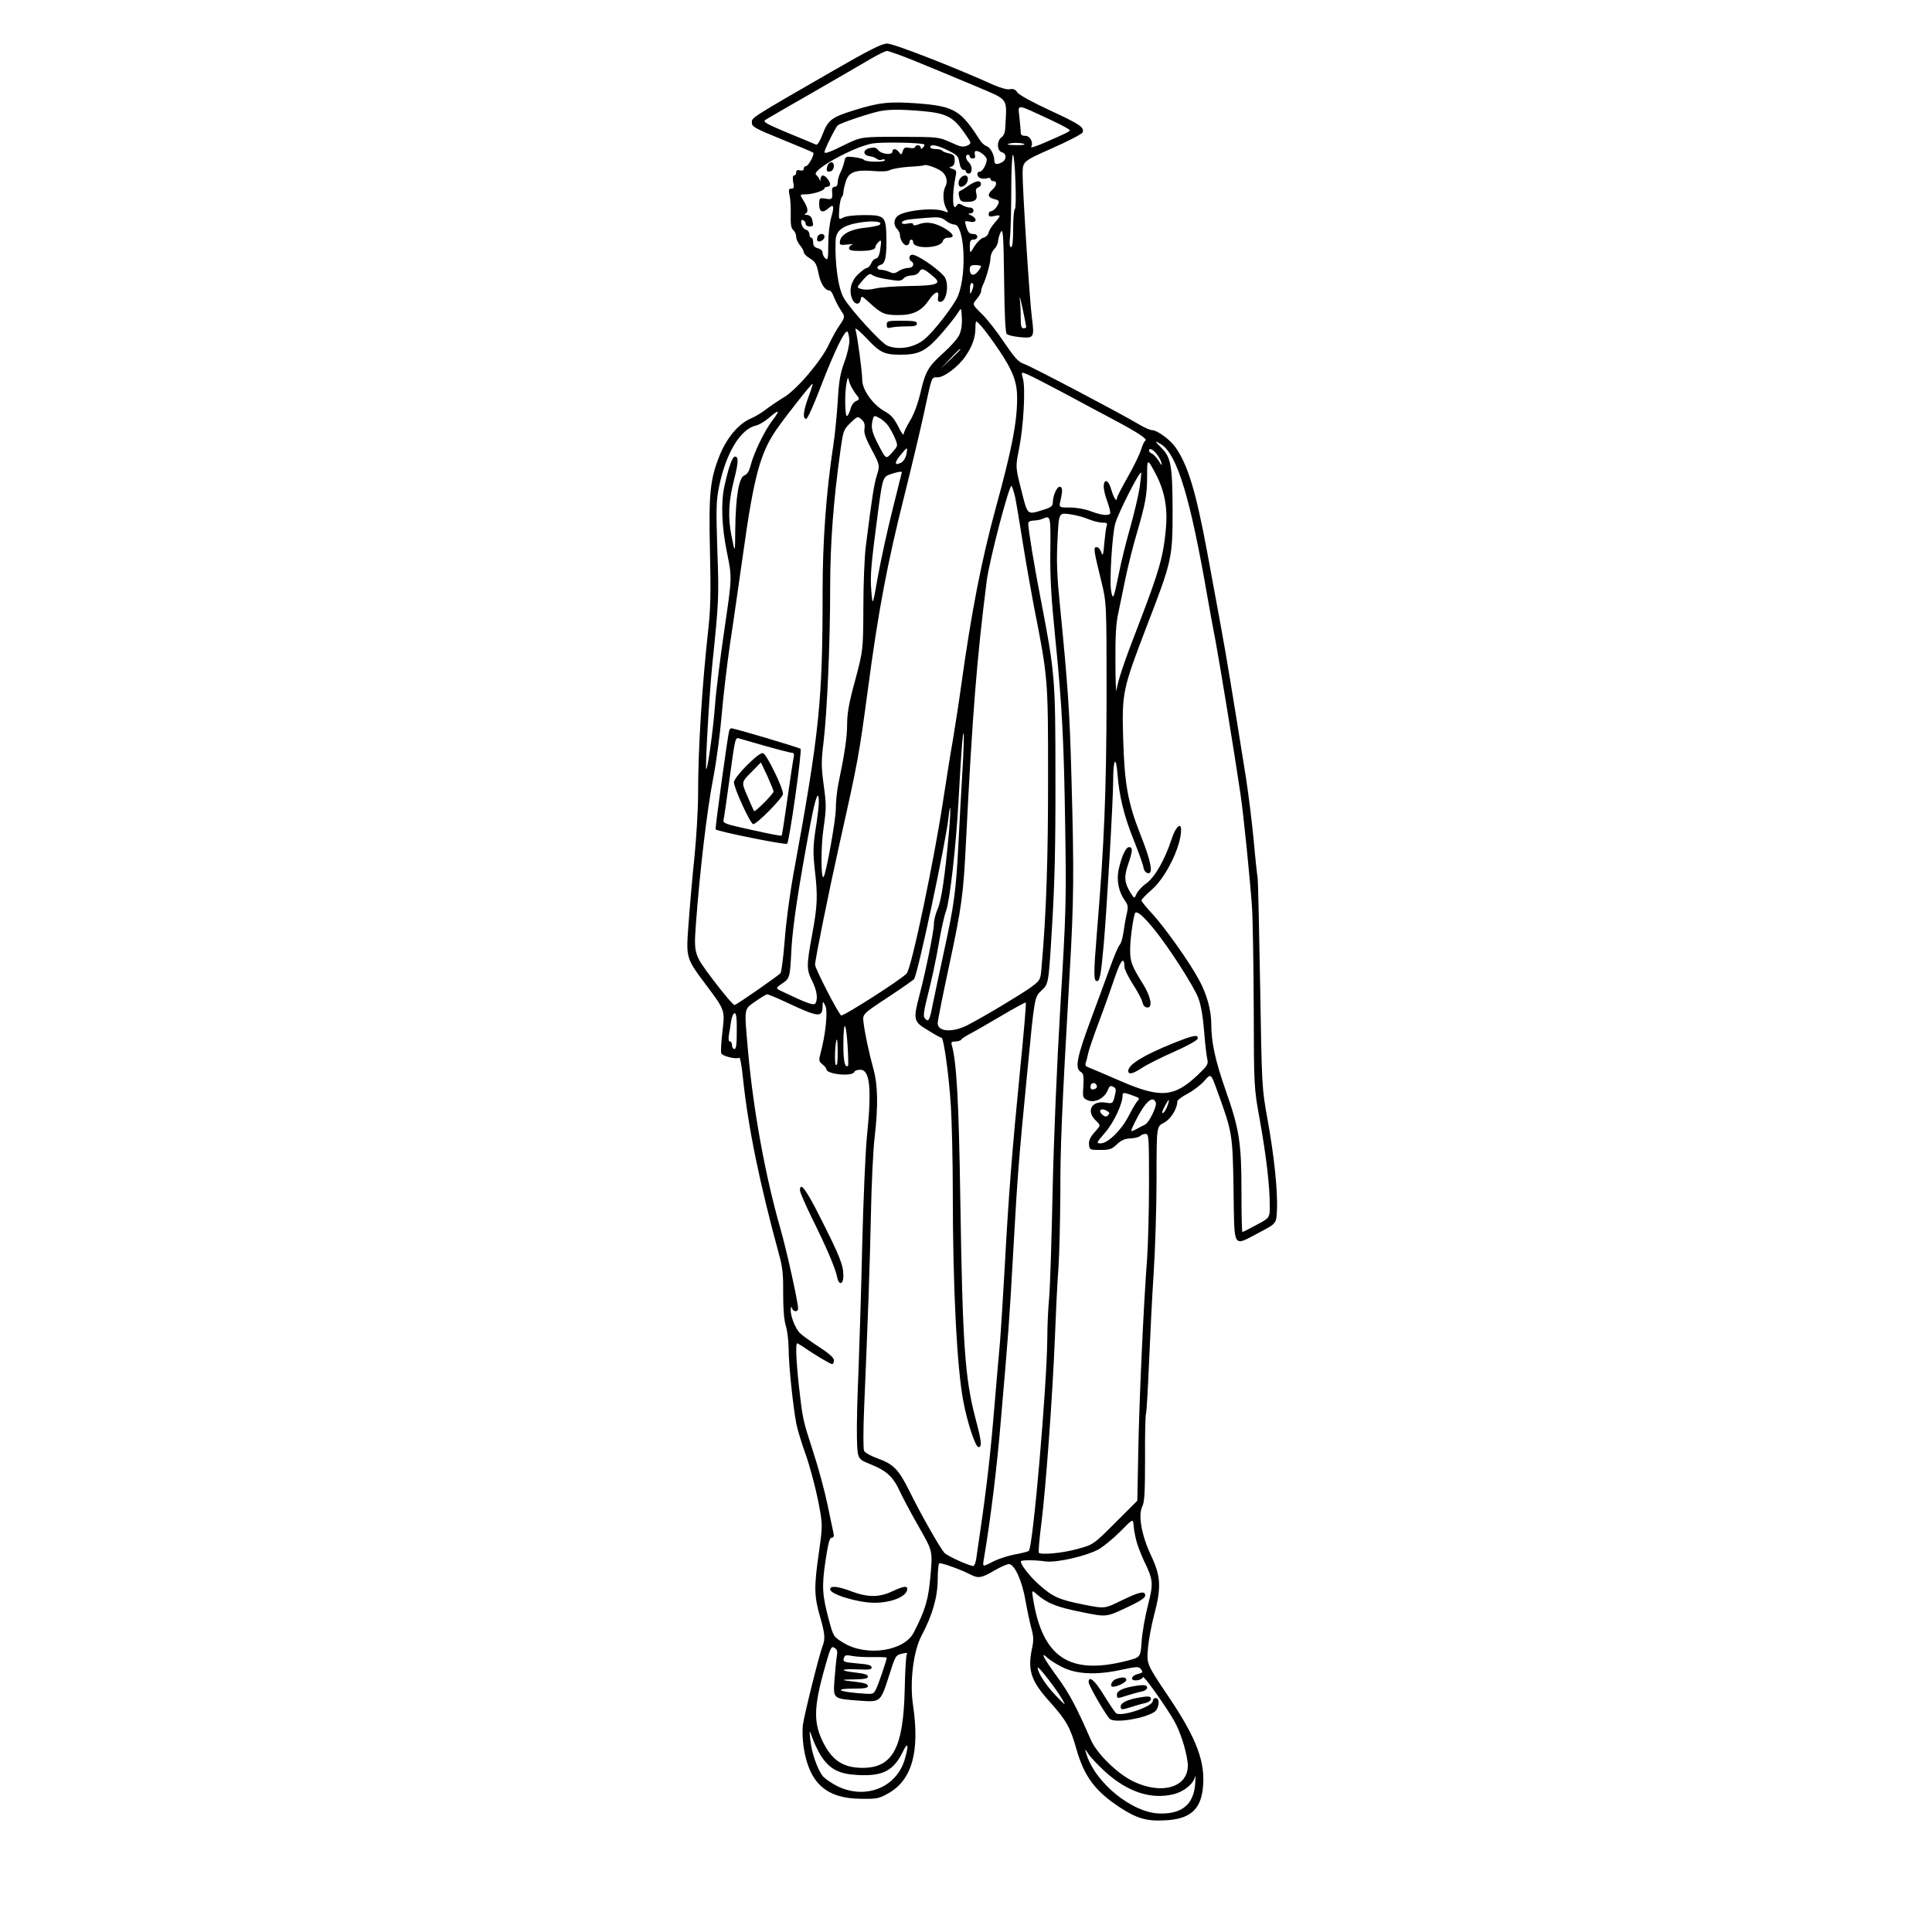
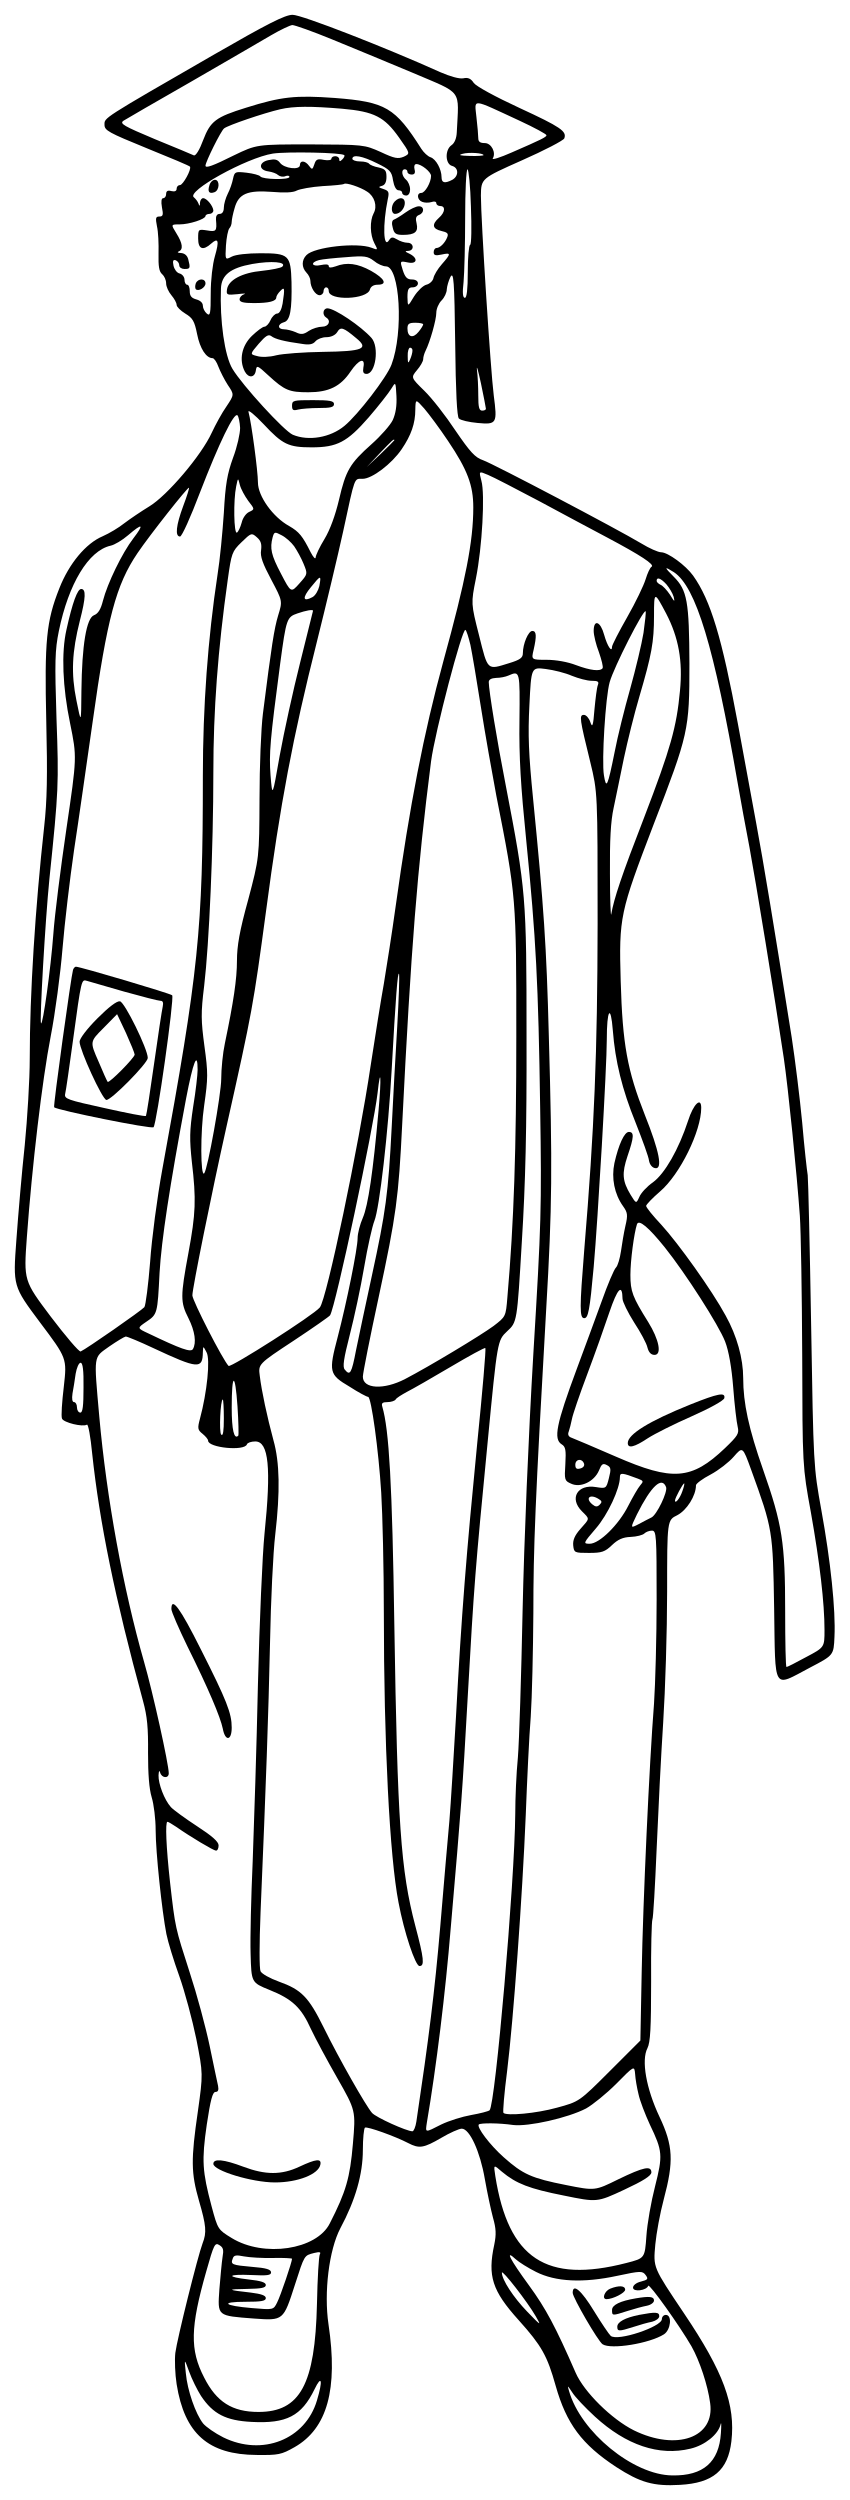
- <svg xmlns="http://www.w3.org/2000/svg" viewBox="0 0 1024 1024" role="img" aria-labelledby="t">
+ <svg xmlns="http://www.w3.org/2000/svg" viewBox="358.66 17.45 323.87 953.12" role="img" aria-labelledby="t">
  <g transform="translate(0,1024) scale(0.1,-0.1)" fill="currentColor" stroke="none">
    <path d="M4400 9856 c-427 -246 -415 -239 -415 -266 0 -22 15 -30 162 -90 89 -36 163 -67 164 -70 6 -11 -27 -70 -38 -70 -7 0 -13 -6 -13 -14 0 -9 -7 -12 -20 -9 -14 4 -20 0 -20 -11 0 -9 -5 -16 -11 -16 -7 0 -9 -12 -5 -35 6 -29 4 -35 -10 -35 -14 0 -15 -6 -9 -37 5 -21 7 -68 6 -104 -1 -49 2 -69 14 -79 8 -7 15 -22 15 -35 0 -12 9 -32 20 -45 11 -13 20 -29 20 -37 0 -7 15 -22 33 -33 28 -17 35 -28 45 -78 11 -56 35 -92 59 -92 6 0 16 -15 22 -32 7 -18 23 -50 36 -70 25 -37 25 -37 -5 -82 -17 -24 -42 -70 -56 -100 -39 -86 -170 -240 -238 -281 -31 -19 -74 -48 -95 -64 -21 -17 -58 -39 -83 -50 -64 -27 -128 -104 -165 -198 -50 -126 -57 -200 -50 -508 5 -207 3 -303 -8 -401 -34 -309 -55 -636 -55 -884 0 -80 -9 -228 -19 -330 -11 -102 -25 -265 -32 -362 -13 -176 -13 -176 90 -314 103 -137 103 -137 91 -244 -7 -59 -11 -114 -7 -123 6 -15 79 -33 95 -23 5 3 14 -47 20 -110 28 -262 86 -548 194 -944 16 -58 20 -103 19 -197 0 -81 4 -137 14 -170 8 -26 15 -82 15 -125 0 -82 24 -309 41 -396 6 -30 28 -102 49 -160 21 -59 50 -167 65 -240 26 -133 26 -133 6 -276 -27 -185 -26 -235 4 -340 28 -96 30 -122 14 -163 -18 -47 -97 -364 -104 -418 -3 -27 -1 -81 5 -119 30 -189 121 -269 305 -270 83 -1 94 1 145 30 124 71 166 220 129 468 -18 122 2 284 45 366 58 108 86 207 86 299 0 44 4 82 8 85 9 5 115 -33 165 -59 42 -22 59 -19 126 20 32 19 68 35 78 35 30 0 70 -87 88 -192 9 -51 23 -117 31 -147 12 -42 13 -64 5 -103 -26 -120 -8 -176 93 -288 88 -98 109 -136 141 -250 41 -145 100 -224 231 -310 91 -59 142 -74 243 -68 126 7 183 55 196 166 16 139 -30 264 -180 487 -120 179 -118 174 -110 264 4 42 18 119 32 171 39 146 36 205 -16 315 -51 108 -70 216 -46 262 11 22 14 75 14 255 -1 125 2 231 5 236 3 5 10 126 16 268 6 143 17 360 25 483 8 124 15 348 15 498 0 273 0 273 39 292 36 19 71 74 71 114 0 6 25 25 56 41 30 16 70 47 88 68 34 39 34 39 66 -49 83 -229 83 -231 88 -530 5 -320 -7 -301 137 -225 90 47 90 47 93 117 5 102 -15 291 -50 483 -30 167 -30 167 -39 707 -5 297 -11 554 -13 570 -3 17 -13 107 -21 200 -9 94 -27 240 -40 325 -68 428 -108 670 -135 815 -16 88 -48 259 -70 380 -61 329 -104 472 -171 566 -28 39 -96 89 -122 89 -11 0 -45 15 -76 34 -92 55 -563 303 -603 317 -30 10 -49 31 -105 113 -37 56 -90 124 -119 152 -51 50 -51 50 -28 78 13 15 24 34 24 42 0 8 4 22 9 32 17 34 41 118 41 145 0 15 9 36 20 47 11 11 20 30 20 43 1 12 7 33 14 47 12 21 15 -12 18 -252 2 -189 7 -281 14 -288 7 -7 39 -14 71 -17 74 -7 76 -2 62 105 -12 93 -49 671 -49 762 1 65 1 65 156 134 86 38 159 76 162 84 10 27 -13 43 -171 116 -93 43 -164 82 -174 95 -11 17 -22 22 -40 18 -15 -3 -50 7 -87 23 -206 93 -531 220 -564 219 -29 0 -97 -35 -302 -153z m451 60 c74 -30 213 -88 309 -128 194 -83 176 -59 168 -228 -1 -21 -8 -40 -20 -48 -26 -18 -24 -72 2 -79 26 -7 26 -39 1 -53 -29 -15 -41 -12 -41 10 0 30 -21 69 -42 76 -10 3 -26 18 -35 32 -100 158 -136 179 -330 194 -150 11 -204 5 -338 -37 -116 -36 -136 -51 -164 -124 -13 -36 -28 -60 -35 -58 -6 3 -73 31 -149 62 -119 50 -135 59 -120 70 10 6 126 74 258 149 132 76 269 156 305 177 36 21 72 38 81 39 9 0 77 -24 150 -54z m717 -311 c56 -26 102 -51 102 -55 0 -7 -18 -16 -133 -66 -43 -19 -75 -29 -72 -23 14 22 -5 59 -30 59 -18 0 -25 5 -25 19 0 10 -3 46 -7 80 -7 72 -23 73 165 -14z m-677 46 c123 -11 161 -31 217 -110 43 -61 43 -61 18 -73 -22 -9 -35 -7 -88 18 -63 28 -64 28 -268 29 -205 0 -205 0 -292 -42 -80 -40 -108 -50 -108 -39 0 14 59 133 71 142 15 12 150 58 214 73 52 12 118 12 236 2z m8 -177 c3 -2 -1 -10 -7 -16 -9 -9 -12 -9 -12 0 0 7 -7 12 -15 12 -8 0 -15 -4 -15 -10 0 -5 -13 -7 -29 -4 -24 5 -30 2 -36 -17 -7 -21 -9 -21 -20 -6 -15 21 -35 22 -35 3 0 -20 -60 -13 -76 9 -10 13 -20 15 -44 10 -38 -8 -38 -38 0 -43 14 -2 31 -8 37 -14 7 -6 20 -8 28 -4 8 3 15 2 15 -3 0 -12 -103 -10 -111 2 -4 5 -27 11 -52 14 -44 5 -46 4 -52 -23 -3 -16 -12 -42 -20 -57 -8 -16 -15 -40 -15 -53 0 -15 -6 -24 -16 -24 -10 0 -15 -8 -14 -22 4 -44 1 -47 -34 -41 -33 5 -34 5 -34 -31 0 -40 18 -48 50 -19 27 24 31 11 14 -48 -9 -31 -16 -90 -16 -142 0 -78 -2 -88 -15 -77 -8 7 -15 20 -15 30 0 11 -10 20 -25 24 -18 5 -25 13 -25 31 0 14 -4 25 -10 25 -5 0 -10 8 -10 19 0 10 -8 21 -19 24 -10 2 -20 16 -23 30 -4 18 -1 24 9 20 7 -3 13 -11 13 -19 0 -8 9 -14 20 -14 22 0 23 3 14 38 -4 14 -14 22 -28 23 -11 0 -15 3 -8 6 18 7 15 31 -9 69 -21 34 -21 34 12 34 37 0 99 20 99 32 0 4 7 8 15 8 8 0 15 6 15 13 -1 17 -25 47 -39 47 -6 0 -11 -8 -12 -17 0 -14 -2 -15 -6 -3 -3 8 -11 18 -17 23 -32 22 200 151 301 167 54 8 263 4 272 -6z m531 0 c0 -2 -24 -4 -52 -3 -38 1 -46 3 -28 8 24 7 80 3 80 -5z m-406 -31 c49 -24 56 -31 61 -65 4 -23 12 -38 21 -38 8 0 14 -4 14 -10 0 -5 7 -10 15 -10 9 0 15 9 15 24 0 13 -7 29 -15 36 -17 14 -20 40 -5 40 6 0 10 -4 10 -10 0 -5 7 -10 16 -10 11 0 15 6 11 20 -3 12 0 20 7 20 19 0 56 -30 56 -45 0 -25 -23 -65 -37 -65 -19 0 -16 -27 3 -34 9 -4 25 -4 35 -1 11 4 19 2 19 -4 0 -6 7 -11 15 -11 21 0 19 -24 -5 -45 -28 -25 -25 -42 9 -50 23 -5 28 -10 23 -23 -8 -22 -28 -42 -41 -42 -6 0 -11 -7 -11 -16 0 -12 7 -14 30 -9 37 8 37 4 1 -37 -16 -18 -30 -42 -32 -53 -2 -10 -14 -22 -27 -25 -12 -3 -33 -23 -47 -45 -24 -40 -24 -40 -25 -2 0 30 4 37 20 37 11 0 20 7 20 15 0 9 -9 15 -23 15 -18 0 -26 8 -35 36 -11 35 -11 35 19 29 36 -8 41 16 7 33 -18 8 -19 11 -5 11 24 1 22 31 -3 31 -11 0 -29 6 -40 13 -17 10 -22 9 -30 -3 -22 -36 -25 59 -5 156 6 27 4 32 -17 39 -19 6 -20 8 -5 12 11 3 17 14 17 34 0 25 -5 30 -30 36 -17 3 -33 10 -36 14 -3 5 -18 9 -35 9 -16 0 -29 5 -29 10 0 18 38 11 94 -17z m358 -165 c3 -79 2 -144 -3 -146 -5 -2 -9 -48 -9 -103 0 -68 -4 -99 -11 -99 -8 0 -10 18 -5 61 3 34 6 145 6 245 0 101 4 184 9 184 4 0 11 -64 13 -142z m-396 57 c29 -18 40 -56 25 -83 -15 -28 -14 -82 3 -114 14 -26 14 -27 -11 -17 -55 21 -218 3 -248 -28 -19 -19 -19 -47 0 -67 8 -8 15 -22 15 -31 0 -25 19 -55 35 -55 8 0 15 7 15 15 0 8 5 15 10 15 6 0 10 -6 10 -14 0 -38 147 -33 157 6 3 11 14 18 29 18 39 0 28 23 -25 53 -51 28 -92 34 -135 17 -18 -6 -26 -6 -26 1 0 7 -11 8 -30 4 -35 -8 -42 10 -7 19 12 3 59 8 103 11 71 6 82 4 106 -14 14 -12 35 -21 46 -21 53 0 68 -251 21 -375 -18 -48 -128 -191 -179 -233 -54 -45 -137 -59 -197 -34 -33 14 -192 188 -230 251 -30 49 -49 185 -44 307 2 51 36 78 119 93 74 13 133 8 115 -10 -5 -5 -40 -12 -77 -16 -76 -7 -129 -35 -134 -71 -3 -21 0 -22 40 -18 24 3 35 3 26 0 -10 -3 -18 -12 -18 -20 0 -10 14 -14 54 -14 59 0 86 7 86 22 0 5 7 16 15 24 17 18 18 11 9 -48 -4 -23 -12 -38 -21 -38 -7 0 -19 -11 -25 -25 -6 -14 -17 -25 -23 -25 -7 0 -28 -16 -48 -35 -39 -38 -50 -92 -27 -136 14 -26 38 -24 42 4 3 21 6 20 48 -19 62 -57 79 -64 152 -64 78 0 123 22 161 79 32 47 57 55 49 16 -3 -18 0 -25 12 -25 35 0 49 103 19 137 -40 45 -141 113 -168 113 -17 0 -21 -25 -5 -35 20 -12 10 -35 -15 -35 -14 0 -37 -7 -51 -16 -20 -14 -30 -15 -50 -5 -14 6 -34 11 -44 11 -26 0 -26 20 -1 27 24 6 31 47 29 153 -3 103 -10 110 -118 110 -50 0 -95 -5 -110 -13 -25 -13 -25 -13 -22 42 2 31 8 60 13 66 5 5 9 16 9 25 0 8 5 32 11 52 15 55 49 69 142 62 48 -4 81 -3 95 5 12 6 56 14 99 17 42 2 79 6 81 8 6 7 63 -12 88 -29z m214 -506 c0 -4 -8 -17 -18 -29 -21 -26 -42 -20 -42 13 0 18 6 22 30 22 17 0 30 -3 30 -6z m-255 -53 c49 -40 26 -50 -127 -52 -73 -1 -153 -7 -178 -13 -26 -7 -57 -8 -73 -3 -28 7 -28 7 6 47 27 31 37 37 48 29 14 -11 47 -20 120 -30 25 -4 39 -1 48 10 8 9 26 16 42 16 18 0 34 8 41 19 13 22 23 19 73 -23z m214 -48 c0 -7 -4 -22 -9 -33 -7 -17 -9 -15 -9 13 -1 17 4 32 9 32 6 0 10 -6 9 -12z m280 -220 c1 -5 -6 -8 -14 -8 -12 0 -15 13 -15 58 0 31 -2 75 -5 97 -2 22 4 0 15 -50 10 -49 19 -93 19 -97z m-355 -44 c-9 -19 -46 -61 -81 -92 -83 -74 -98 -100 -124 -212 -14 -59 -34 -114 -55 -149 -19 -31 -34 -63 -34 -71 -1 -8 -9 1 -19 20 -31 62 -44 78 -82 100 -62 34 -119 114 -119 166 0 43 -25 229 -36 269 -3 11 23 -10 58 -47 72 -77 94 -88 183 -88 97 0 135 20 217 114 38 44 77 94 86 109 17 28 17 28 20 -27 2 -37 -3 -68 -14 -92z m211 -80 c74 -110 96 -169 96 -253 0 -130 -29 -277 -114 -586 -75 -275 -128 -547 -182 -935 -14 -102 -35 -234 -45 -295 -11 -60 -33 -200 -50 -310 -46 -310 -168 -893 -194 -924 -23 -29 -340 -231 -348 -223 -21 21 -138 249 -138 269 0 26 73 388 130 643 99 442 102 460 151 823 54 408 102 662 194 1027 35 140 80 329 100 420 46 213 41 200 74 200 36 0 111 57 149 113 36 53 52 98 52 151 1 41 1 41 34 4 18 -21 59 -76 91 -124z m-793 50 c0 -21 -11 -72 -27 -114 -22 -61 -29 -100 -35 -210 -5 -74 -15 -180 -24 -235 -37 -244 -56 -503 -56 -768 0 -587 -16 -743 -155 -1502 -19 -104 -40 -262 -46 -350 -7 -88 -17 -166 -22 -173 -11 -13 -222 -160 -243 -169 -6 -2 -57 58 -114 133 -103 137 -103 137 -91 303 20 272 58 596 91 766 17 87 37 238 45 335 8 96 28 265 44 375 17 110 48 330 71 490 55 394 89 521 171 642 46 68 192 253 196 249 2 -1 -8 -33 -22 -70 -27 -73 -32 -116 -12 -116 7 0 40 73 76 168 73 189 130 307 143 294 4 -4 9 -26 10 -48z m588 -47 c0 -1 -24 -25 -52 -52 l-53 -50 50 53 c46 48 55 57 55 49z m554 -233 c88 -48 204 -109 256 -137 130 -69 183 -104 171 -112 -6 -3 -16 -25 -23 -48 -7 -23 -38 -88 -70 -144 -32 -56 -58 -107 -58 -113 0 -25 -18 2 -30 45 -14 52 -40 61 -40 15 0 -16 9 -53 20 -81 10 -29 17 -56 14 -61 -9 -13 -46 -9 -102 12 -31 12 -76 20 -111 20 -59 0 -59 0 -50 38 12 53 11 72 -5 72 -15 0 -36 -49 -36 -85 0 -17 -10 -25 -53 -38 -84 -26 -80 -30 -114 106 -31 122 -31 122 -12 217 24 120 35 322 21 372 -10 38 -10 38 25 23 20 -8 108 -54 197 -101z m-1111 2 c25 -32 25 -32 4 -42 -12 -5 -25 -23 -29 -41 -5 -18 -13 -35 -18 -38 -12 -7 -14 124 -3 176 7 34 7 34 14 6 4 -16 19 -43 32 -61z m-438 -143 c-43 -56 -99 -172 -116 -238 -8 -32 -18 -49 -34 -55 -29 -11 -46 -114 -48 -288 -1 -127 -1 -127 -19 -37 -21 103 -17 185 13 304 23 89 24 121 5 121 -14 0 -33 -51 -56 -155 -20 -88 -15 -219 14 -358 26 -128 26 -128 -14 -400 -22 -150 -45 -330 -50 -402 -10 -134 -40 -349 -47 -341 -6 6 16 392 32 551 35 338 36 361 27 610 -7 219 -6 261 9 335 37 180 113 306 197 325 15 3 45 21 67 40 56 48 62 43 20 -12z m487 -45 c-4 -24 6 -51 39 -113 43 -81 43 -81 26 -136 -15 -50 -25 -113 -58 -374 -7 -55 -13 -201 -13 -325 -1 -225 -1 -225 -43 -384 -33 -119 -43 -177 -43 -233 0 -70 -13 -157 -46 -315 -8 -37 -14 -98 -14 -136 0 -57 -52 -347 -65 -360 -14 -15 -15 158 0 259 15 105 15 124 1 226 -13 98 -14 125 -1 230 19 161 35 524 35 814 0 236 17 466 55 735 14 100 16 107 52 142 37 36 39 37 59 19 15 -13 19 -25 16 -49z m126 15 c11 -16 27 -45 36 -67 16 -39 16 -39 -16 -75 -32 -36 -32 -36 -70 37 -38 72 -43 97 -32 139 6 21 8 22 34 8 16 -8 37 -27 48 -42z m1448 -99 c84 -56 153 -284 243 -804 11 -63 31 -173 45 -245 22 -119 97 -575 131 -805 16 -108 50 -443 61 -600 4 -58 8 -296 9 -530 1 -425 1 -425 33 -600 34 -192 52 -346 52 -449 0 -66 0 -66 -70 -103 -38 -21 -72 -38 -75 -38 -3 0 -5 96 -5 214 0 260 -11 330 -84 538 -55 157 -76 254 -76 350 0 74 -24 161 -67 238 -52 96 -180 275 -245 346 -32 34 -58 66 -58 72 0 5 24 30 53 55 76 65 157 230 157 319 0 43 -30 14 -50 -49 -36 -110 -89 -202 -134 -235 -23 -16 -46 -41 -52 -56 -12 -26 -12 -26 -33 8 -32 53 -34 82 -12 148 25 73 26 92 5 92 -17 0 -39 -48 -55 -119 -12 -57 0 -118 33 -164 17 -24 19 -33 9 -75 -6 -26 -13 -69 -17 -97 -4 -27 -12 -55 -19 -62 -7 -6 -32 -65 -55 -130 -24 -65 -66 -181 -95 -258 -78 -210 -89 -266 -57 -286 15 -9 17 -22 14 -75 -4 -61 -3 -64 22 -75 36 -17 88 8 106 50 10 25 15 29 30 21 16 -8 17 -15 8 -50 -10 -40 -11 -40 -49 -34 -71 12 -103 -43 -54 -92 31 -31 31 -26 -6 -68 -22 -25 -29 -43 -27 -63 3 -27 5 -28 60 -28 49 0 61 4 88 30 22 21 41 30 71 31 23 1 46 7 52 13 6 6 19 11 29 11 17 0 18 -16 18 -262 0 -145 -5 -324 -10 -398 -18 -229 -42 -752 -47 -1024 l-5 -260 -117 -117 c-116 -116 -116 -116 -201 -139 -79 -22 -191 -32 -204 -20 -3 3 3 75 14 160 24 195 58 662 71 975 5 132 13 301 19 375 5 74 9 252 10 395 0 252 7 423 49 1160 23 393 24 539 10 1040 -9 347 -19 490 -60 905 -17 170 -20 244 -14 358 7 144 7 144 62 137 31 -4 75 -15 100 -26 25 -10 58 -19 75 -19 24 0 29 -3 24 -16 -4 -10 -9 -51 -13 -93 -5 -64 -8 -72 -16 -48 -5 15 -16 27 -24 27 -19 0 -17 -13 24 -180 28 -115 28 -115 28 -615 -1 -497 -12 -777 -51 -1245 -18 -222 -18 -260 0 -260 15 0 21 28 36 195 16 180 50 763 50 867 0 115 15 138 23 35 9 -117 35 -224 87 -352 26 -66 50 -131 51 -145 3 -15 12 -26 23 -28 30 -6 17 63 -39 203 -67 170 -85 269 -92 510 -7 245 -3 261 125 596 134 347 137 361 137 614 -1 237 -8 280 -60 332 -37 37 -37 41 1 17z m-1352 -53 c-4 -17 -15 -36 -26 -42 -37 -20 -40 -3 -6 38 38 47 40 47 32 4z m1323 7 c11 -13 24 -34 28 -48 5 -21 3 -20 -14 8 -12 18 -28 35 -36 38 -8 4 -15 10 -15 15 0 16 16 10 37 -13z m-1 -111 c48 -92 64 -182 53 -295 -13 -139 -35 -218 -137 -484 -85 -219 -115 -309 -125 -368 -2 -14 -5 56 -5 155 -1 128 3 200 14 250 8 39 26 124 39 189 14 66 40 171 59 235 47 160 56 208 56 309 0 94 1 94 46 9z m-1346 10 c0 -1 -22 -90 -49 -197 -27 -107 -62 -267 -78 -355 -28 -160 -28 -160 -35 -75 -6 83 -2 132 37 427 23 170 25 176 66 190 32 11 59 16 59 10z m1260 -84 c-7 -43 -30 -139 -51 -214 -21 -74 -48 -182 -59 -240 -27 -134 -32 -144 -41 -89 -9 54 6 299 22 355 16 57 129 279 137 270 2 -2 -2 -39 -8 -82z m-660 -46 c6 -28 24 -135 40 -237 16 -102 43 -254 59 -339 76 -384 76 -388 76 -916 0 -430 -9 -709 -34 -995 -6 -74 -6 -74 -53 -110 -49 -36 -243 -153 -337 -202 -81 -42 -161 -38 -161 9 0 13 27 149 60 302 68 317 76 379 90 661 34 676 57 966 110 1383 15 112 119 509 131 501 4 -2 12 -28 19 -57z m187 -289 c-2 -138 5 -251 26 -458 37 -371 46 -543 53 -1020 6 -379 4 -440 -26 -935 -19 -322 -35 -707 -41 -980 -5 -247 -13 -499 -18 -560 -6 -60 -10 -157 -10 -215 -2 -256 -76 -1111 -98 -1130 -5 -4 -36 -12 -70 -18 -34 -6 -85 -22 -114 -36 -63 -32 -61 -33 -55 7 36 211 71 497 91 742 41 474 44 510 65 885 24 425 28 476 76 970 37 385 37 385 74 420 38 35 38 35 56 340 14 223 19 433 18 785 0 532 -2 555 -79 955 -33 168 -65 364 -65 395 0 10 10 15 28 16 15 0 36 4 47 9 44 19 44 19 42 -172z m-466 -1166 c-6 -103 -16 -275 -21 -382 -13 -255 -23 -326 -75 -565 -24 -110 -51 -239 -61 -287 -17 -89 -23 -99 -43 -74 -9 10 -4 42 19 132 17 66 42 182 55 259 13 77 31 156 39 176 19 47 53 339 66 579 15 271 23 377 28 362 2 -7 -1 -97 -7 -200z m-761 -165 c0 -18 -7 -81 -17 -141 -14 -93 -14 -124 -5 -210 17 -144 15 -196 -13 -347 -31 -167 -31 -188 0 -249 25 -50 31 -94 17 -118 -8 -13 -45 0 -170 60 -43 20 -43 20 -8 44 43 29 43 30 51 188 7 122 38 327 101 663 27 141 44 184 44 110z m690 -153 c-21 -236 -40 -365 -60 -411 -11 -25 -20 -60 -20 -78 0 -40 -42 -247 -76 -377 -35 -133 -33 -143 45 -189 34 -22 66 -39 71 -39 12 0 40 -203 50 -365 5 -82 10 -289 10 -460 0 -493 22 -928 56 -1103 21 -112 64 -242 80 -242 20 0 17 28 -16 153 -56 213 -68 391 -80 1147 -8 538 -20 745 -46 833 -4 13 1 17 20 17 14 0 28 5 31 10 3 6 23 18 43 29 20 10 95 53 166 95 71 42 131 75 133 72 3 -2 -11 -166 -31 -363 -41 -418 -60 -651 -81 -1043 -9 -157 -20 -334 -25 -395 -6 -60 -21 -243 -35 -405 -21 -246 -44 -429 -91 -743 -3 -20 -10 -37 -15 -37 -22 0 -139 53 -154 70 -23 26 -125 205 -185 327 -57 115 -84 143 -171 174 -33 12 -64 29 -69 39 -5 9 -5 104 0 226 21 495 30 747 36 1024 3 162 12 349 20 415 19 164 17 275 -7 360 -24 89 -45 187 -52 245 -6 45 -6 45 129 134 74 49 137 93 139 97 21 33 166 716 181 847 12 109 15 59 4 -64z m1091 -524 c80 -100 206 -297 230 -359 14 -36 25 -99 31 -176 5 -66 13 -133 17 -149 6 -26 1 -34 -49 -82 -127 -121 -199 -126 -415 -32 -83 36 -158 68 -169 72 -12 4 -16 12 -11 24 3 9 9 31 12 47 3 17 29 93 58 170 29 77 67 184 85 238 31 91 49 110 50 51 0 -11 20 -52 44 -90 25 -38 48 -81 51 -96 5 -19 14 -28 27 -28 29 0 17 59 -24 125 -60 96 -68 117 -68 180 0 55 14 159 25 193 7 20 44 -11 106 -88z m-1950 -384 c171 -80 188 -81 189 -16 1 25 1 25 14 0 15 -26 2 -153 -25 -253 -10 -37 -9 -43 10 -58 12 -10 21 -21 21 -26 0 -27 139 -41 148 -14 2 6 16 11 32 11 51 0 61 -100 35 -352 -8 -79 -19 -336 -25 -573 -5 -236 -15 -540 -20 -675 -6 -135 -10 -294 -8 -354 3 -109 3 -109 72 -137 87 -35 121 -67 158 -149 17 -36 62 -120 101 -188 70 -123 70 -123 59 -250 -11 -129 -26 -182 -88 -303 -50 -101 -252 -131 -374 -56 -52 32 -53 32 -77 122 -35 132 -38 173 -18 311 14 93 22 124 33 124 10 0 13 7 10 23 -3 12 -17 81 -32 152 -15 72 -49 198 -76 280 -56 174 -55 169 -75 343 -15 136 -19 232 -10 232 3 0 18 -9 33 -19 54 -38 143 -91 152 -91 6 0 10 9 10 20 0 14 -25 36 -82 73 -46 30 -91 63 -100 73 -25 28 -48 89 -47 121 1 17 3 21 6 11 6 -22 33 -24 33 -3 0 34 -61 310 -94 424 -80 280 -143 625 -171 937 -21 239 -23 222 38 266 29 20 57 37 63 38 6 0 54 -20 105 -44z m-266 -151 c0 -69 -3 -95 -12 -95 -7 0 -13 9 -13 20 0 11 -5 20 -11 20 -7 0 -9 12 -6 33 3 17 9 51 12 75 4 23 12 42 19 42 8 0 12 -28 11 -95z m590 -183 c-16 -16 -25 22 -25 107 0 134 13 137 22 5 4 -60 5 -110 3 -112z m-55 66 c0 -48 -3 -69 -10 -62 -9 9 -3 134 6 134 2 0 4 -32 4 -72z m1373 -172 c3 -8 -2 -16 -14 -19 -14 -4 -19 0 -19 14 0 22 25 26 33 5z m206 -58 c21 -8 22 -10 8 -26 -8 -9 -28 -44 -45 -77 -36 -72 -110 -145 -147 -145 -26 0 -25 2 23 58 46 53 92 152 92 196 0 18 8 17 69 -6z m107 -32 c7 -18 -36 -107 -56 -116 -8 -4 -30 -15 -48 -25 -33 -17 -33 -17 -7 37 54 108 95 146 111 104z m62 -16 c-9 -27 -28 -50 -28 -35 0 9 30 65 35 65 2 0 -1 -14 -7 -30z m-318 -30 c12 -7 12 -12 3 -21 -9 -9 -16 -9 -28 1 -29 24 -9 42 25 20z m151 -2269 c5 -24 25 -76 43 -115 49 -102 50 -117 20 -236 -15 -58 -30 -143 -33 -189 -6 -85 -6 -85 -76 -103 -306 -79 -450 16 -500 331 -7 45 -7 45 25 17 55 -46 105 -65 236 -91 127 -26 127 -26 230 22 73 34 103 53 104 66 0 27 -29 21 -126 -26 -89 -44 -89 -44 -199 -22 -132 26 -165 41 -238 106 -53 47 -104 115 -95 125 7 6 76 6 131 -2 58 -7 209 27 278 63 25 14 77 56 115 94 69 70 69 70 72 37 1 -18 7 -53 13 -77z m-1586 -621 c-3 -19 -8 -74 -12 -122 -7 -104 -10 -101 133 -112 111 -8 111 -8 155 129 37 115 35 111 73 121 21 5 27 4 22 -5 -4 -6 -9 -91 -11 -189 -7 -307 -64 -412 -223 -412 -100 0 -160 38 -207 131 -55 106 -53 191 8 405 29 103 33 111 50 100 15 -9 17 -18 12 -46z m193 -3 c39 1 72 -1 72 -3 0 -12 -44 -142 -57 -167 -14 -28 -14 -28 -96 -21 -108 9 -123 24 -24 24 60 0 77 3 77 14 0 10 -17 16 -57 21 -91 10 -94 13 -15 14 55 1 72 4 72 15 0 10 -19 16 -65 21 -89 10 -82 21 10 17 61 -3 75 -1 75 10 0 11 -18 17 -71 21 -79 7 -84 9 -75 32 4 13 13 14 43 8 21 -4 71 -7 111 -6z m1002 -53 c75 -38 180 -43 310 -15 89 19 96 19 108 3 11 -15 9 -18 -18 -25 -17 -4 -30 -14 -30 -23 0 -18 52 -11 58 7 4 10 120 -153 165 -231 31 -55 62 -148 71 -216 19 -132 -128 -184 -291 -104 -84 42 -190 146 -222 220 -76 174 -113 244 -178 333 -73 100 -93 139 -50 99 12 -11 47 -33 77 -48z m-1 -169 c22 -38 21 -38 -33 18 -52 54 -96 121 -96 148 0 14 98 -112 129 -166z m-1276 -304 c46 -69 95 -94 193 -99 133 -7 190 22 240 125 27 56 32 34 9 -43 -44 -149 -208 -214 -357 -141 -32 16 -66 40 -77 53 -29 37 -60 126 -66 192 -6 57 -6 57 13 5 10 -28 31 -70 45 -92z m1502 -79 c119 -109 244 -151 364 -122 55 13 106 54 115 93 3 12 3 -3 1 -34 -7 -110 -67 -163 -185 -161 -149 1 -350 166 -394 322 -7 23 -6 22 12 -5 10 -17 50 -59 87 -93z" />
    <path d="M4385 9359 c-8 -25 -1 -34 20 -26 19 8 20 47 1 47 -8 0 -18 -9 -21 -21z" />
    <path d="M4333 8985 c-3 -9 -3 -18 0 -22 10 -10 37 6 37 22 0 20 -29 20 -37 0z" />
    <path d="M5092 9298 c-16 -16 -15 -48 1 -48 19 0 37 21 37 42 0 21 -20 24 -38 6z" />
    <path d="M5132 9255 c-18 -13 -38 -25 -44 -27 -7 -3 -9 -14 -4 -31 5 -22 12 -27 39 -27 46 0 59 12 52 43 -5 20 -3 28 9 33 22 8 20 34 -1 33 -10 0 -33 -11 -51 -24z" />
    <path d="M4700 8519 c0 -17 4 -20 23 -15 12 3 48 6 80 6 44 0 57 3 57 15 0 12 -16 15 -80 15 -75 0 -80 -1 -80 -21z" />
    <path d="M3865 6368 c-7 -22 -76 -520 -72 -524 11 -11 371 -84 379 -76 12 12 80 494 71 503 -7 7 -351 109 -367 109 -4 0 -9 -6 -11 -12z m195 -83 c68 -19 130 -35 138 -35 10 0 12 -7 9 -22 -3 -13 -18 -111 -33 -218 -15 -107 -29 -197 -31 -199 -2 -3 -73 11 -158 30 -141 31 -154 35 -150 54 3 11 16 103 30 205 32 235 32 232 53 226 9 -3 73 -21 142 -41z" />
    <path d="M3958 6183 c-39 -39 -68 -77 -68 -89 0 -31 86 -219 102 -222 17 -3 158 140 158 160 0 34 -88 213 -106 216 -12 2 -43 -22 -86 -65z m142 -138 c0 -12 -98 -111 -103 -104 -2 2 -18 37 -35 78 -33 75 -33 75 19 127 l52 53 34 -72 c18 -40 33 -77 33 -82z" />
    <path d="M6219 4711 c-159 -64 -239 -114 -239 -147 0 -22 25 -16 76 18 26 17 102 55 168 84 70 31 122 60 124 69 5 24 -24 18 -129 -24z" />
    <path d="M4240 3931 c0 -10 28 -74 61 -142 80 -161 126 -270 135 -314 9 -49 34 -47 34 4 0 55 -19 103 -118 299 -79 158 -112 202 -112 153z" />
    <path d="M4400 1816 c0 -26 147 -71 235 -71 87 0 166 31 173 68 5 24 -16 22 -80 -8 -68 -32 -129 -32 -214 0 -74 28 -114 32 -114 11z" />
    <path d="M5913 1340 c-22 -9 -33 -40 -14 -40 24 0 71 24 71 36 0 16 -24 17 -57 4z" />
    <path d="M5770 1324 c0 -18 97 -185 114 -196 32 -21 179 3 234 38 26 17 32 74 7 74 -8 0 -15 -7 -15 -16 0 -29 -169 -86 -195 -64 -6 5 -35 48 -64 95 -48 79 -81 107 -81 69z" />
    <path d="M6010 1303 c-59 -10 -90 -25 -90 -44 0 -23 0 -23 59 -4 25 8 58 17 74 20 15 3 27 12 27 20 0 15 -17 17 -70 8z" />
    <path d="M6023 1240 c-54 -11 -83 -27 -83 -45 0 -18 5 -19 61 -1 24 8 56 17 72 20 15 4 27 13 27 21 0 16 -13 17 -77 5z" />
  </g>
</svg>
